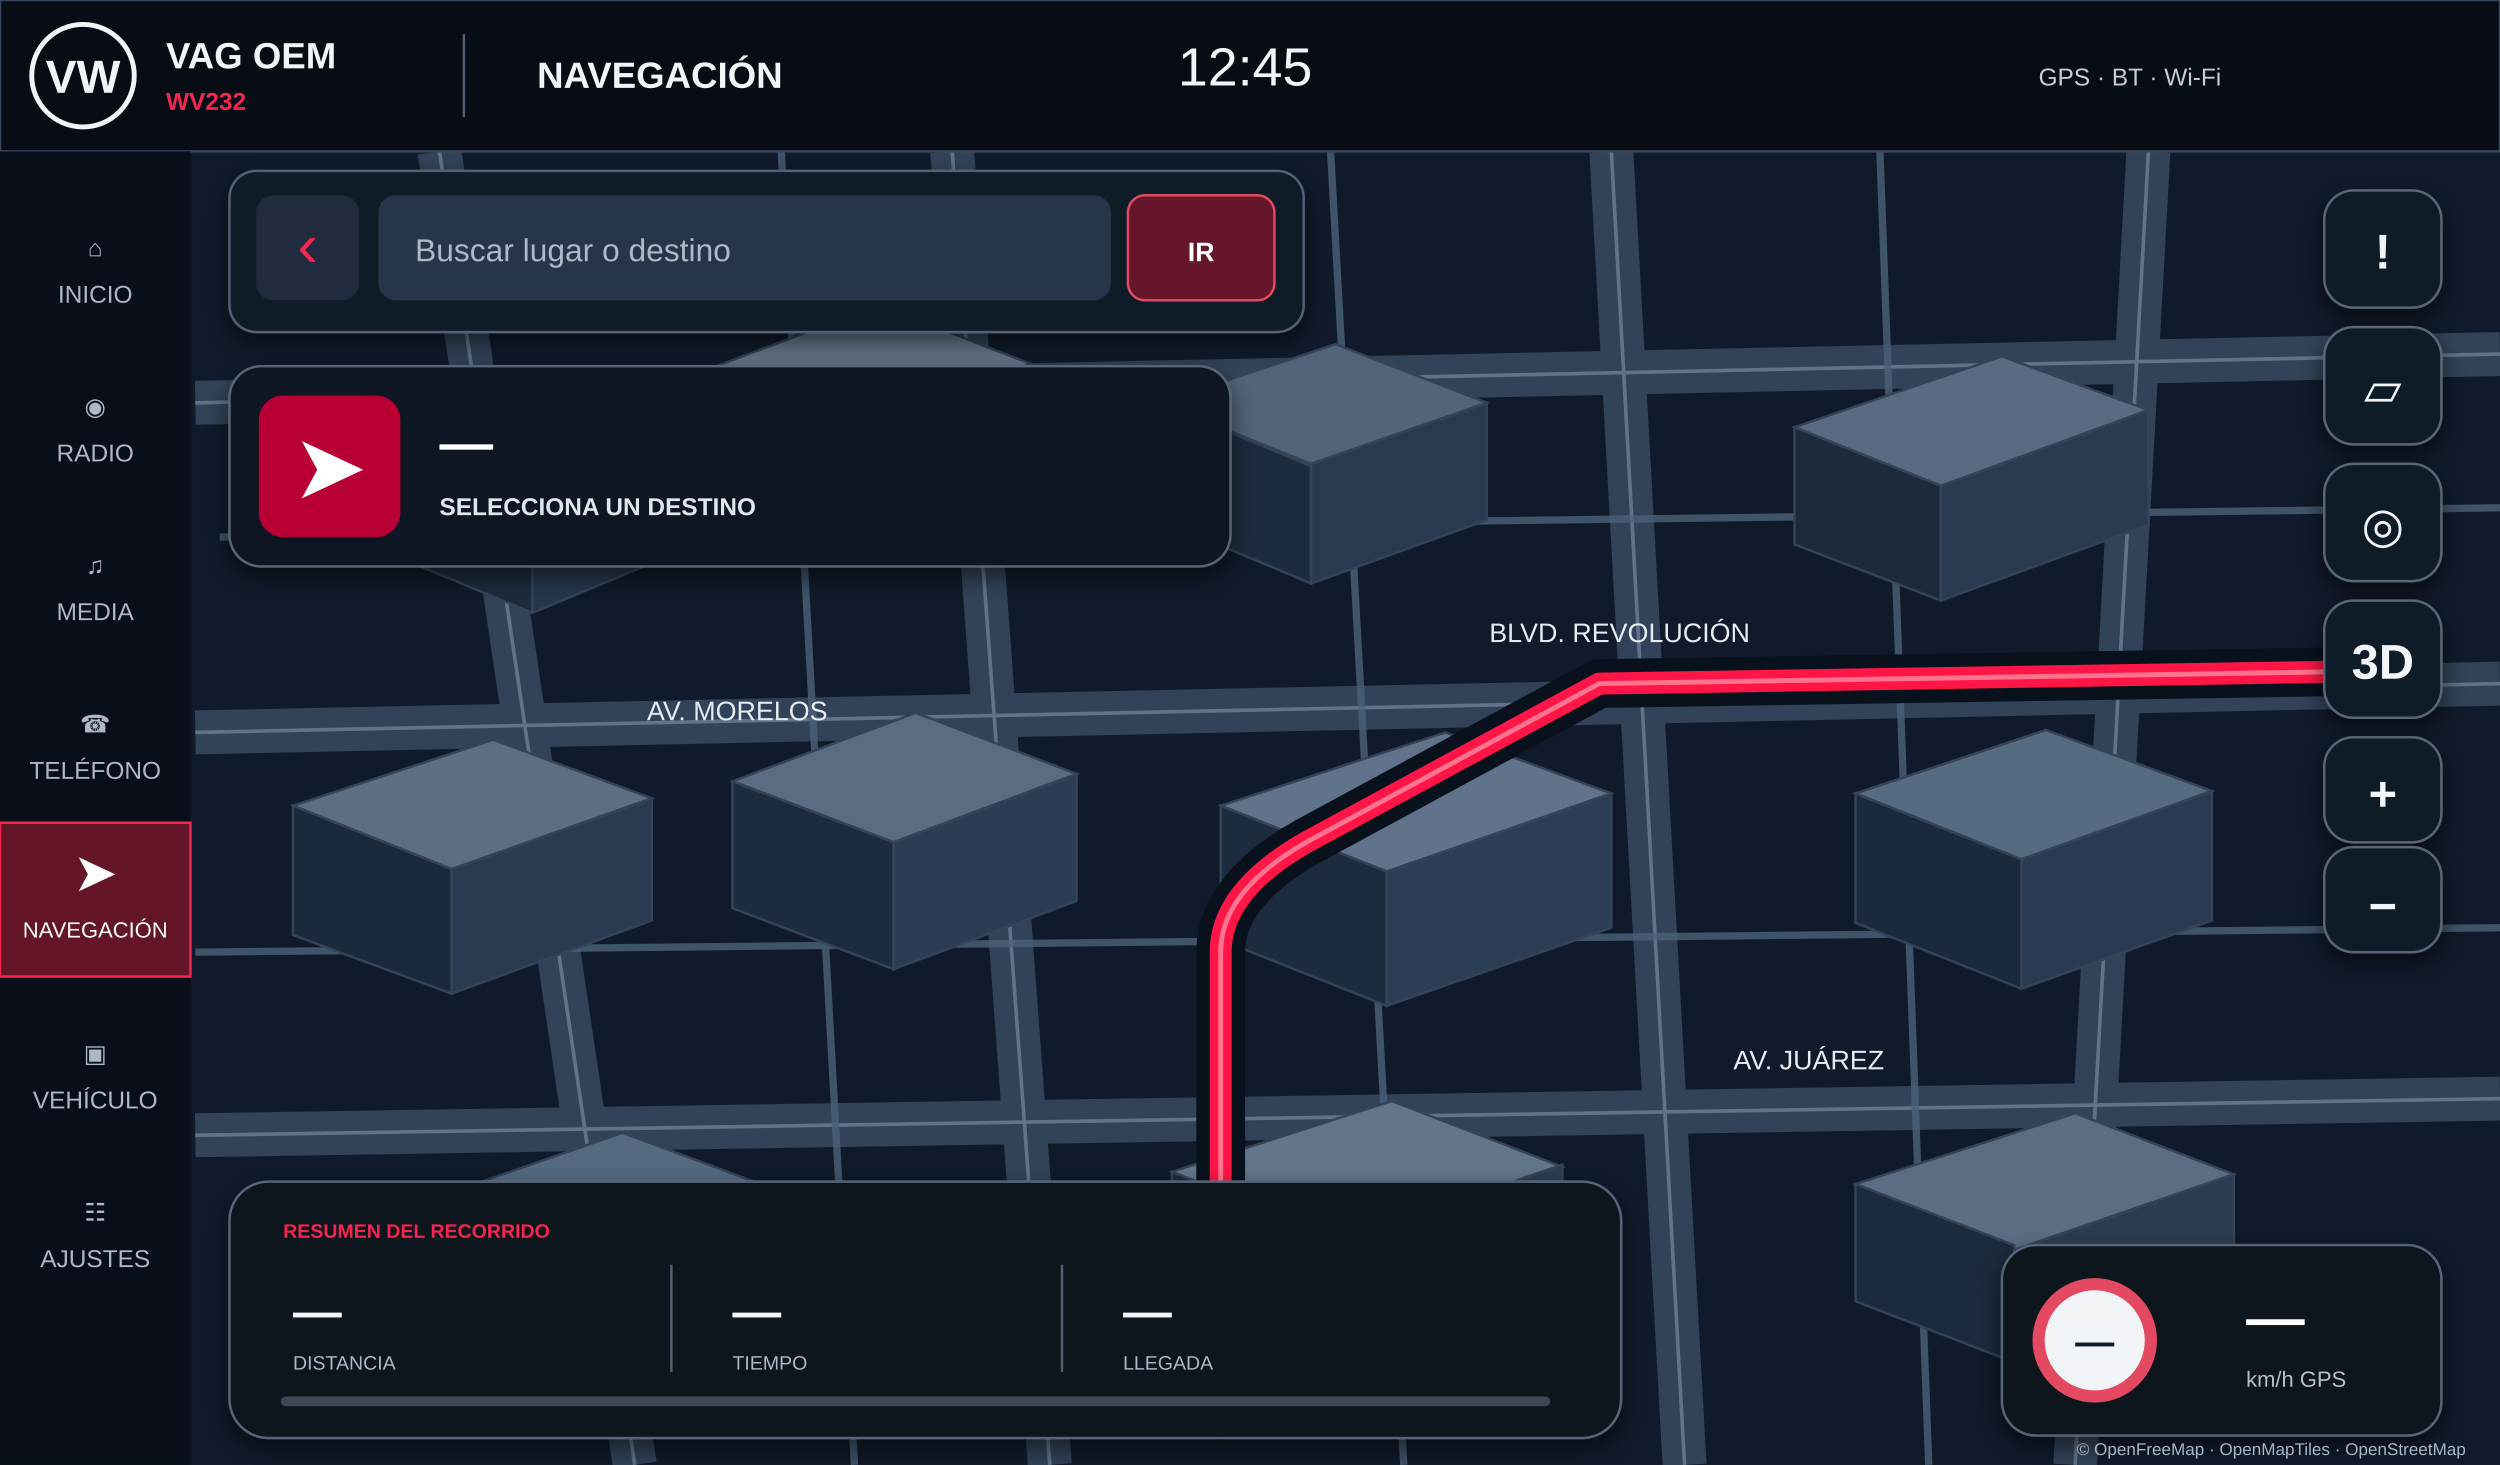
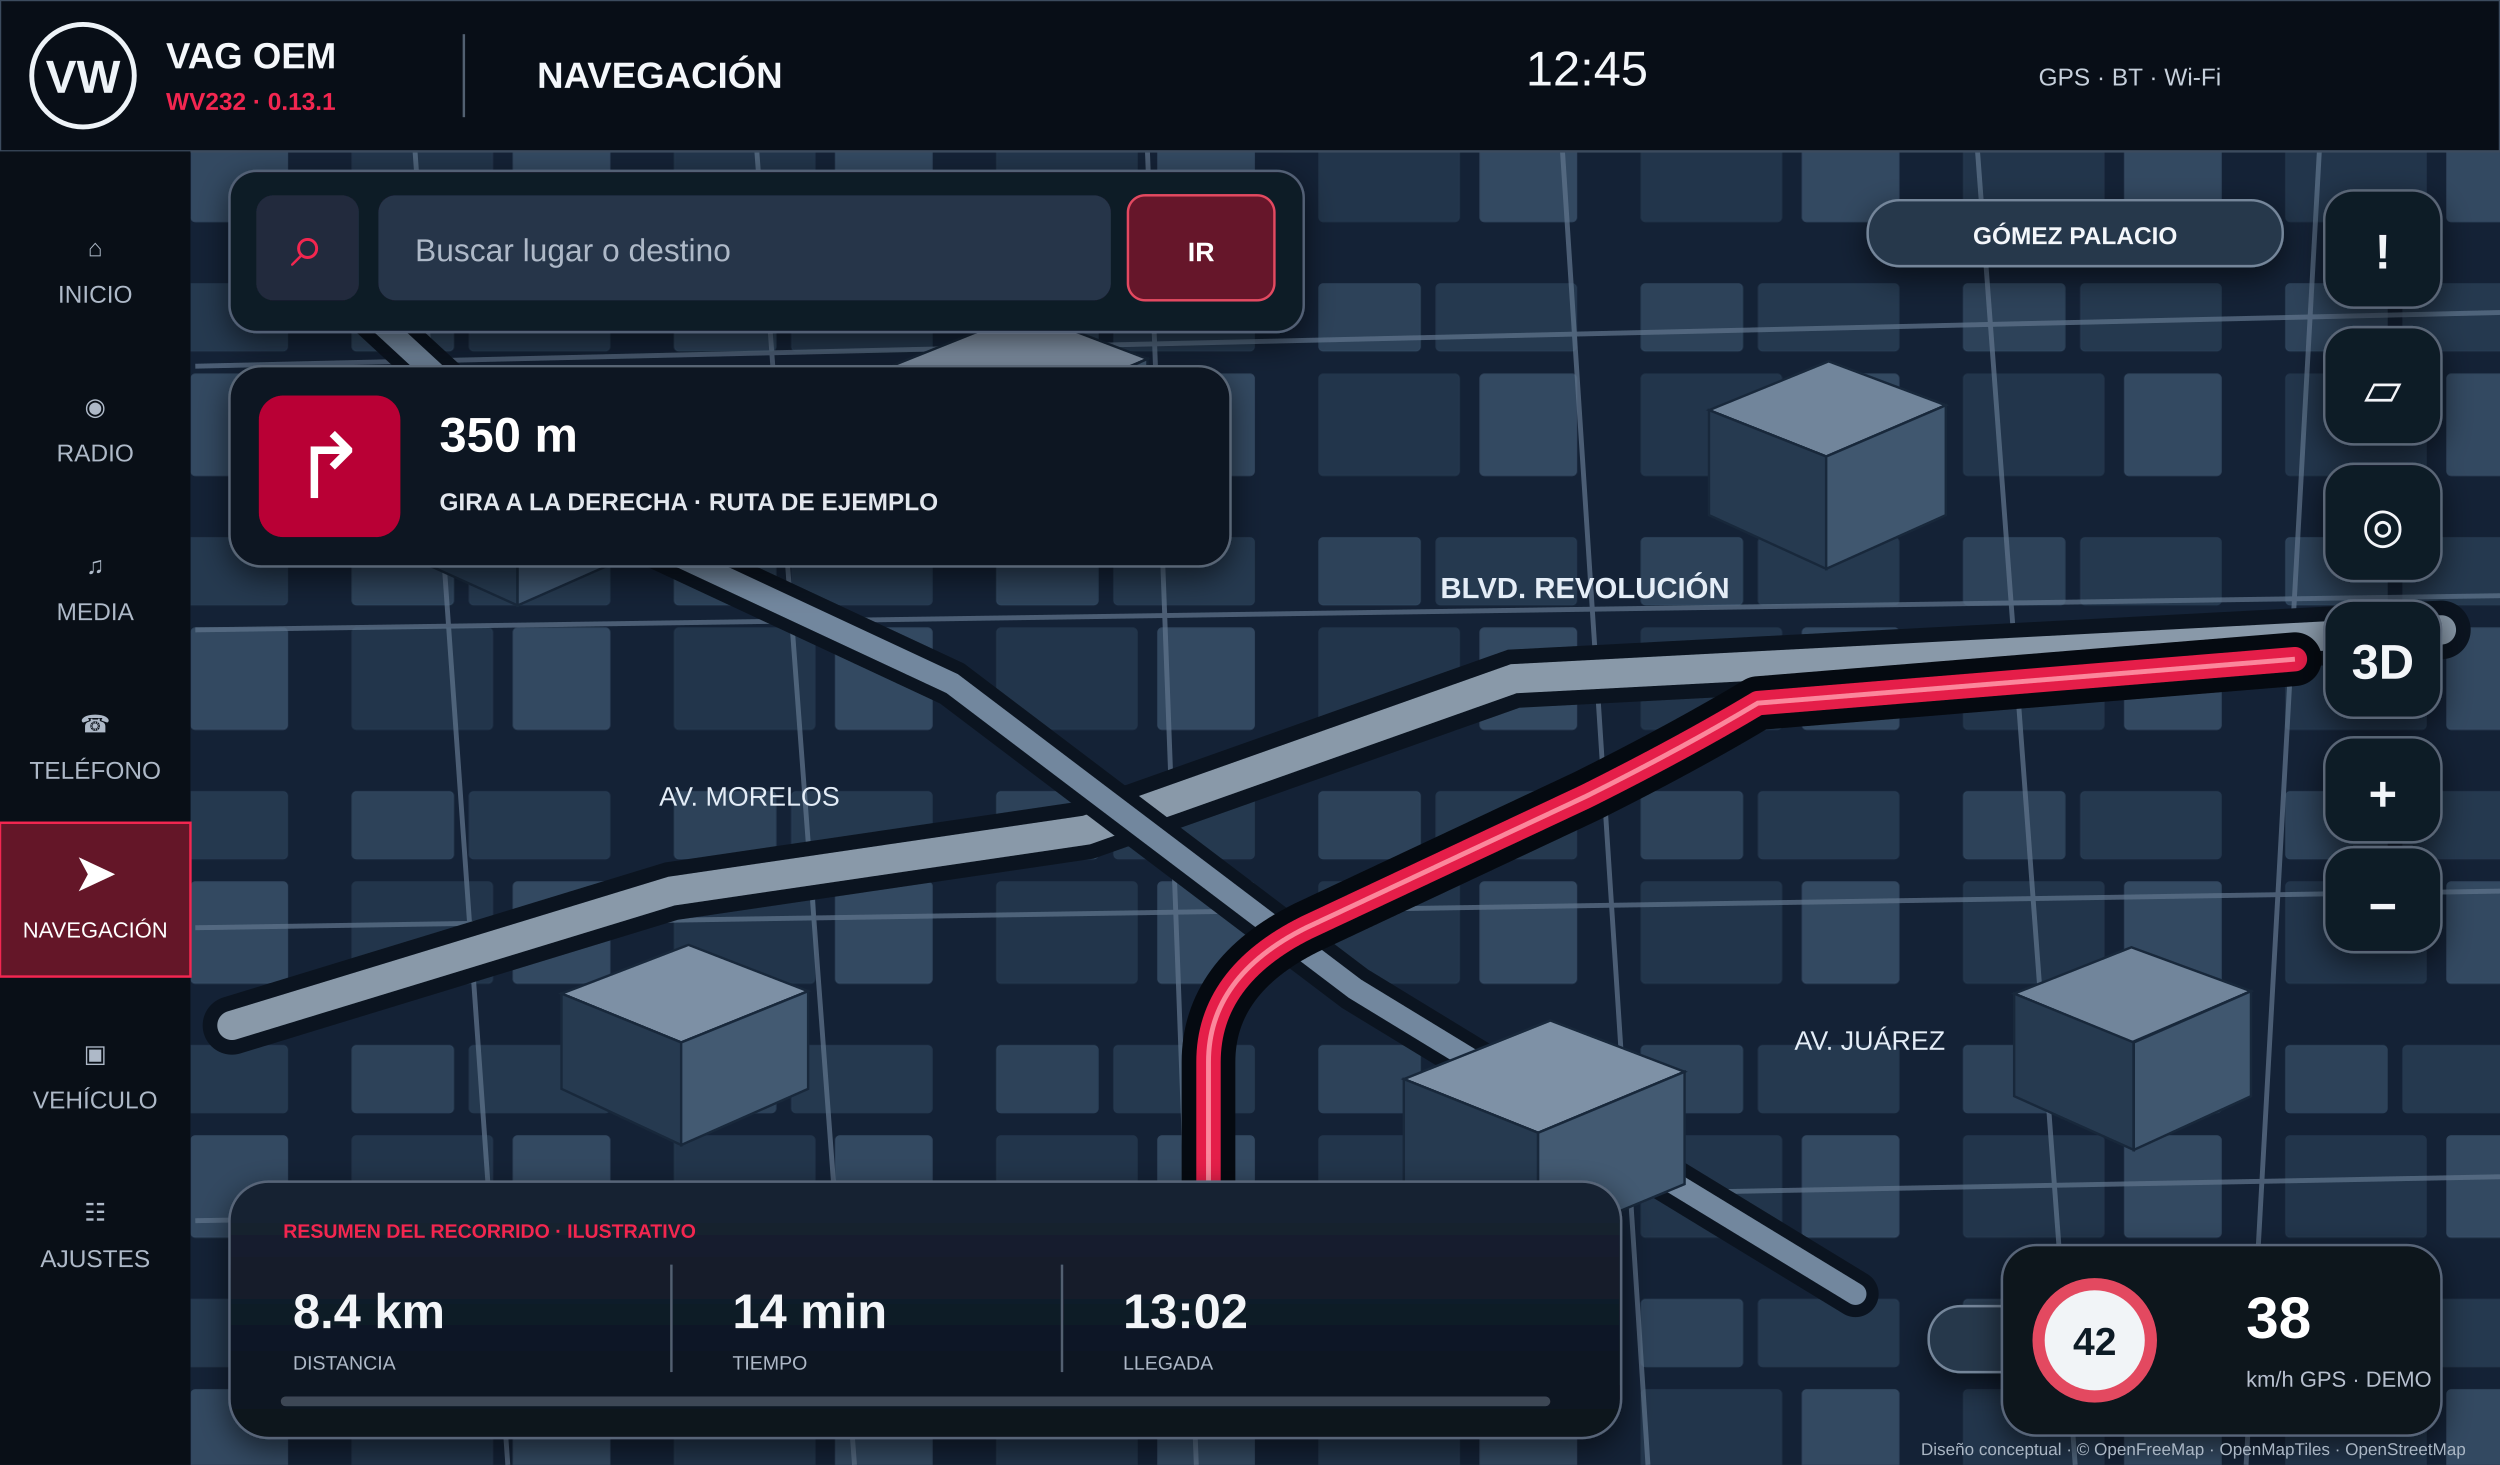
<svg xmlns="http://www.w3.org/2000/svg" width="1024" height="600" viewBox="0 0 1024 600">
  <defs>
-     <linearGradient id="night" x2="0" y2="1">
-       <stop stop-color="#1a2637" />
-       <stop offset="1" stop-color="#080e19" />
+     <linearGradient id="bg" x2="0" y2="1">
+       <stop stop-color="#18283a" />
+       <stop offset="1" stop-color="#080f19" />
    </linearGradient>
-     <linearGradient id="glass" x2="0" y2="1">
-       <stop stop-color="#111a28" />
-       <stop offset="1" stop-color="#080d16" />
+     <linearGradient id="panel" x2="0" y2="1">
+       <stop stop-color="#172333" />
+       <stop offset="1" stop-color="#0b121d" />
    </linearGradient>
    <filter id="shadow" x="-30%" y="-30%" width="160%" height="160%">
-       <feDropShadow dx="0" dy="4" stdDeviation="5" flood-color="#000" flood-opacity=".55" />
+       <feDropShadow dx="0" dy="4" stdDeviation="6" flood-color="#000" flood-opacity=".55" />
    </filter>
+     <pattern id="blocks" width="132" height="104" patternUnits="userSpaceOnUse">
+       <rect x="12" y="12" width="42" height="28" rx="2" fill="#334a62" />
+       <rect x="60" y="12" width="58" height="28" rx="2" fill="#293e55" />
+       <rect x="12" y="49" width="58" height="42" rx="2" fill="#263a50" />
+       <rect x="78" y="49" width="40" height="42" rx="2" fill="#3b526b" />
+     </pattern>
  </defs>
-   <rect width="1024" height="600" fill="url(#night)" />
-   <rect x="0" y="62" width="1024" height="538" fill="#101a2a" />
-   <g fill="none" stroke="#33445a" stroke-width="18" opacity=".95">
-     <path d="M80 165L1024 145M80 300L1024 280M80 465L1024 450M180 62L260 600M390 62L430 600M660 62L690 600M880 62L850 600" />
-     <path d="M80 165L1024 145M80 300L1024 280M80 465L1024 450M180 62L260 600M390 62L430 600M660 62L690 600M880 62L850 600" stroke="#65778e" stroke-width="1.5" />
+   <rect width="1024" height="600" fill="url(#bg)" />
+   <rect y="62" width="1024" height="538" fill="#142236" />
+   <rect x="78" y="62" width="946" height="538" fill="url(#blocks)" opacity=".8" />
+   <g fill="none" stroke="#60758c" stroke-width="2" opacity=".72">
+     <path d="M80 150L1024 128M80 258L1024 244M80 380L1024 365M80 500L1024 482" />
+     <path d="M170 62L208 600M310 62L350 600M470 62L490 600M640 62L675 600M810 62L850 600M950 62L920 600" />
  </g>
-   <g fill="none" stroke="#4b6179" stroke-width="3" opacity=".8">
-     <path d="M90 220L1024 208M80 390L1024 380M320 62L350 600M545 62L575 600M770 62L790 600" />
+   <g fill="none" stroke-linecap="round">
+     <path d="M95 420L275 365L445 340L620 278L1000 258" stroke="#0b1420" stroke-width="24" />
+     <path d="M95 420L275 365L445 340L620 278L1000 258" stroke="#8999a9" stroke-width="12" />
+     <path d="M110 90L240 210L390 280L555 405L760 530" stroke="#0b1420" stroke-width="19" />
+     <path d="M110 90L240 210L390 280L555 405L760 530" stroke="#72879e" stroke-width="9" />
  </g>
-   <g stroke="#344357" stroke-width="1">
-     <g>
-       <path d="M160 185l70-25 58 22-70 27z" fill="#53647a" />
-       <path d="M160 185v42l58 24v-42z" fill="#1d2b3d" />
-       <path d="M218 209v42l70-29v-40z" fill="#26364b" />
+   <path d="M495 560L495 435Q495 400 535 380L650 326Q690 306 720 288L940 270" fill="none" stroke="#050a11" stroke-width="22" stroke-linecap="round" stroke-linejoin="round" />
+   <path d="M495 560L495 435Q495 400 535 380L650 326Q690 306 720 288L940 270" fill="none" stroke="#e51e49" stroke-width="10" stroke-linecap="round" stroke-linejoin="round" />
+   <path d="M495 560L495 435Q495 400 535 380L650 326Q690 306 720 288L940 270" fill="none" stroke="#ff9aaa" stroke-width="2" opacity=".85" />
+   <g stroke="#18283b" stroke-width="1">
+     <g transform="translate(170 176)">
+       <path d="M0 16l43-17 42 16-43 18z" fill="#71849a" />
+       <path d="M0 16v37l42 19V35z" fill="#263a50" />
+       <path d="M42 35v37l43-19V15z" fill="#3c526a" />
    </g>
-     <g>
-       <path d="M280 155l80-30 62 24-80 32z" fill="#66758a" />
-       <path d="M280 155v48l62 26v-48z" fill="#202e42" />
-       <path d="M342 181v48l80-32v-48z" fill="#2c3e55" />
+     <g transform="translate(365 130)">
+       <path d="M0 20l55-22 50 19-55 23z" fill="#8293a7" />
+       <path d="M0 20v42l50 22V42z" fill="#263a50" />
+       <path d="M50 42v42l55-23V17z" fill="#435b73" />
    </g>
-     <g>
-       <path d="M475 165l72-24 62 24-72 25z" fill="#52647a" />
-       <path d="M475 165v48l62 26v-48z" fill="#1d2b3e" />
-       <path d="M537 190v49l72-26v-48z" fill="#293a50" />
+     <g transform="translate(700 150)">
+       <path d="M0 18l49-20 48 18-49 21z" fill="#71859b" />
+       <path d="M0 18v43l48 22V37z" fill="#263a50" />
+       <path d="M48 37v46l49-22V16z" fill="#40576f" />
    </g>
-     <g>
-       <path d="M735 175l85-29 60 22-85 31z" fill="#586b83" />
-       <path d="M735 175v48l60 23v-47z" fill="#1d2a3b" />
-       <path d="M795 199v47l85-31v-47z" fill="#2a3b51" />
+     <g transform="translate(230 390)">
+       <path d="M0 17l52-20 49 19-52 21z" fill="#7d90a5" />
+       <path d="M0 17v39l49 23V37z" fill="#263a50" />
+       <path d="M49 37v42l52-23V16z" fill="#435a72" />
    </g>
-     <g>
-       <path d="M120 330l82-27 65 24-82 29z" fill="#5c6e83" />
-       <path d="M120 330v53l65 24v-51z" fill="#1a293b" />
-       <path d="M185 356v51l82-30v-50z" fill="#2a3b51" />
+     <g transform="translate(575 425)">
+       <path d="M0 17l60-24 55 21-60 25z" fill="#7e91a6" />
+       <path d="M0 17v43l55 25V39z" fill="#263a50" />
+       <path d="M55 39v46l60-25V14z" fill="#435a72" />
    </g>
-     <g>
-       <path d="M300 320l75-28 66 25-75 28z" fill="#5a6c82" />
-       <path d="M300 320v52l66 25v-52z" fill="#1c2b3d" />
-       <path d="M366 345v52l75-28v-52z" fill="#2b3d54" />
-     </g>
-     <g>
-       <path d="M500 330l92-30 68 25-92 32z" fill="#61738a" />
-       <path d="M500 330v55l68 27v-55z" fill="#1c2b3e" />
-       <path d="M568 357v55l92-32v-55z" fill="#2c3e55" />
-     </g>
-     <g>
-       <path d="M760 325l78-26 68 25-78 28z" fill="#566a81" />
-       <path d="M760 325v53l68 27v-53z" fill="#1a293b" />
-       <path d="M828 352v53l78-28v-53z" fill="#293b52" />
-     </g>
-     <g>
-       <path d="M180 490l75-26 62 23-75 27z" fill="#556981" />
-       <path d="M180 490v43l62 24v-43z" fill="#1a293b" />
-       <path d="M242 514v43l75-27v-43z" fill="#2a3b51" />
-     </g>
-     <g>
-       <path d="M480 480l90-29 70 27-90 30z" fill="#63758b" />
-       <path d="M480 480v52l70 27v-52z" fill="#1c2a3d" />
-       <path d="M550 508v51l90-30v-52z" fill="#2b3d54" />
-     </g>
-     <g>
-       <path d="M760 485l90-29 65 25-90 31z" fill="#5b6d83" />
-       <path d="M760 485v48l65 25v-48z" fill="#1c2a3d" />
-       <path d="M825 512v46l90-31v-46z" fill="#2b3c52" />
+     <g transform="translate(825 390)">
+       <path d="M0 17l48-19 49 18-49 21z" fill="#71859b" />
+       <path d="M0 17v42l49 22V37z" fill="#263a50" />
+       <path d="M49 37v44l48-22V16z" fill="#40576f" />
    </g>
  </g>
-   <path d="M500 580L500 390Q500 365 535 345L655 280L965 275" fill="none" stroke="#09111d" stroke-width="20" stroke-linecap="round" stroke-linejoin="round" />
-   <path d="M500 580L500 390Q500 365 535 345L655 280L965 275" fill="none" stroke="#ff1647" stroke-width="9" stroke-linecap="round" stroke-linejoin="round" />
-   <path d="M500 580L500 390Q500 365 535 345L655 280L965 275" fill="none" stroke="#ff8ba0" stroke-width="2" opacity=".8" />
-   <path d="M500 520l-20 28h40z" fill="#f20d3b" stroke="#fff" stroke-width="3" />
-   <g font-family="Arial,Helvetica,sans-serif" fill="#e8edf4" font-size="11">
-     <text x="610" y="263">BLVD. REVOLUCIÓN</text>
-     <text x="265" y="295">AV. MORELOS</text>
-     <text x="710" y="438">AV. JUÁREZ</text>
+   <g font-family="Arial" fill="#e4edf7">
+     <text x="590" y="245" font-size="12" font-weight="bold">BLVD. REVOLUCIÓN</text>
+     <text x="270" y="330" font-size="11">AV. MORELOS</text>
+     <text x="735" y="430" font-size="11">AV. JUÁREZ</text>
  </g>
-   <rect width="1024" height="62" fill="#080d15" stroke="#39475a" />
-   <circle cx="34" cy="31" r="21" fill="none" stroke="#f2f5f8" stroke-width="2" />
-   <text x="34" y="38" text-anchor="middle" fill="#f2f5f8" font-family="Arial" font-size="19" font-weight="bold">VW</text>
-   <text x="68" y="28" fill="#f2f5f8" font-family="Arial" font-size="15" font-weight="bold">VAG OEM</text>
-   <text x="68" y="45" fill="#f32650" font-family="Arial" font-size="10" font-weight="bold">WV232</text>
+   <g font-family="Arial" font-size="10" font-weight="bold" filter="url(#shadow)">
+     <rect x="110" y="82" width="142" height="27" rx="13" fill="#26384c" stroke="#75869a" />
+     <text x="181" y="100" fill="#f4f7fb" text-anchor="middle">TORREÓN</text>
+     <rect x="765" y="82" width="170" height="27" rx="13" fill="#26384c" stroke="#75869a" />
+     <text x="850" y="100" fill="#f4f7fb" text-anchor="middle">GÓMEZ PALACIO</text>
+     <rect x="790" y="535" width="100" height="27" rx="13" fill="#26384c" stroke="#75869a" />
+     <text x="840" y="553" fill="#f4f7fb" text-anchor="middle">LERDO</text>
+   </g>
+   <g transform="translate(495 560)" filter="url(#shadow)">
+     <circle r="18" fill="#0a1420" stroke="#fff" stroke-width="2" />
+     <path d="M0 -13L8 9L0 5L-8 9Z" fill="#e92850" stroke="#fff" stroke-width="1.3" />
+   </g>
+   <rect width="1024" height="62" fill="#080e17" stroke="#3c4b5e" />
+   <circle cx="34" cy="31" r="21" fill="none" stroke="#eef3f8" stroke-width="2" />
+   <text x="34" y="38" text-anchor="middle" fill="#eef3f8" font-family="Arial" font-size="19" font-weight="bold">VW</text>
+   <text x="68" y="28" fill="#f4f7fb" font-family="Arial" font-size="15" font-weight="bold">VAG OEM</text>
+   <text x="68" y="45" fill="#f32650" font-family="Arial" font-size="10" font-weight="bold">WV232 · 0.13.1</text>
  <path d="M190 14V48" stroke="#526071" />
-   <text x="220" y="36" fill="#f2f5f8" font-family="Arial" font-size="15" font-weight="bold">NAVEGACIÓN</text>
-   <text x="510" y="35" fill="#f2f5f8" font-family="Arial" font-size="22" text-anchor="middle">12:45</text>
+   <text x="220" y="36" fill="#f4f7fb" font-family="Arial" font-size="15" font-weight="bold">NAVEGACIÓN</text>
+   <text x="650" y="35" fill="#f4f7fb" font-family="Arial" font-size="20" text-anchor="middle">12:45</text>
  <text x="835" y="35" fill="#c6d0dc" font-family="Arial" font-size="10">GPS  ·  BT  ·  Wi-Fi</text>
-   <rect x="0" y="62" width="78" height="538" fill="#080e17" opacity=".96" />
+   <rect x="0" y="62" width="78" height="538" fill="#080e17" opacity=".97" />
  <g font-family="Arial" font-size="10" text-anchor="middle" fill="#aeb9c8">
    <text x="39" y="105">⌂</text>
    <text x="39" y="124">INICIO</text>
    <text x="39" y="170">◉</text>
    <text x="39" y="189">RADIO</text>
    <text x="39" y="235">♫</text>
    <text x="39" y="254">MEDIA</text>
    <text x="39" y="300">☎</text>
    <text x="39" y="319">TELÉFONO</text>
  </g>
  <rect x="0" y="337" width="78" height="63" fill="#641628" stroke="#f32650" />
  <text x="39" y="365" text-anchor="middle" fill="#fff" font-family="Arial" font-size="22">➤</text>
  <text x="39" y="384" text-anchor="middle" fill="#fff" font-family="Arial" font-size="9">NAVEGACIÓN</text>
  <g fill="#aeb9c8" font-family="Arial" font-size="10" text-anchor="middle">
    <text x="39" y="435">▣</text>
    <text x="39" y="454">VEHÍCULO</text>
    <text x="39" y="500">☷</text>
    <text x="39" y="519">AJUSTES</text>
  </g>
  <g filter="url(#shadow)">
    <rect x="94" y="70" width="440" height="66" rx="11" fill="#111a28" stroke="#526174" />
    <rect x="105" y="80" width="42" height="43" rx="7" fill="#202c3d" />
-     <text x="126" y="109" text-anchor="middle" fill="#f32650" font-family="Arial" font-size="25">‹</text>
+     <text x="126" y="109" text-anchor="middle" fill="#f32650" font-family="Arial" font-size="25">⌕</text>
    <rect x="155" y="80" width="300" height="43" rx="7" fill="#263448" />
    <text x="170" y="107" fill="#aeb9c8" font-family="Arial" font-size="13">Buscar lugar o destino</text>
    <rect x="462" y="80" width="60" height="43" rx="7" fill="#66152a" stroke="#e34a60" />
    <text x="492" y="107" text-anchor="middle" fill="#fff" font-family="Arial" font-size="11" font-weight="bold">IR</text>
  </g>
  <g filter="url(#shadow)">
    <rect x="94" y="150" width="410" height="82" rx="13" fill="#0d1420" stroke="#596574" />
    <rect x="106" y="162" width="58" height="58" rx="10" fill="#b90035" />
-     <text x="135" y="204" text-anchor="middle" fill="#fff" font-family="Arial" font-size="37">➤</text>
-     <text x="180" y="189" fill="#fff" font-family="Arial" font-size="22" font-weight="bold">—</text>
-     <text x="180" y="211" fill="#e2e7ee" font-family="Arial" font-size="10" font-weight="bold">SELECCIONA UN DESTINO</text>
+     <text x="135" y="204" text-anchor="middle" fill="#fff" font-family="Arial" font-size="37">↱</text>
+     <text x="180" y="185" fill="#fff" font-family="Arial" font-size="20" font-weight="bold">350 m</text>
+     <text x="180" y="209" fill="#e2e7ee" font-family="Arial" font-size="10" font-weight="bold">GIRA A LA DERECHA · RUTA DE EJEMPLO</text>
  </g>
  <g filter="url(#shadow)" font-family="Arial" font-weight="bold" text-anchor="middle">
    <g fill="#111a28" stroke="#5a6676">
      <rect x="952" y="78" width="48" height="48" rx="12" />
      <rect x="952" y="134" width="48" height="48" rx="12" />
      <rect x="952" y="190" width="48" height="48" rx="12" />
      <rect x="952" y="246" width="48" height="48" rx="12" />
      <rect x="952" y="302" width="48" height="43" rx="12" />
      <rect x="952" y="347" width="48" height="43" rx="12" />
    </g>
    <g fill="#f2f5f8" font-size="20">
      <text x="976" y="110">!</text>
      <text x="976" y="166">▱</text>
      <text x="976" y="222">◎</text>
      <text x="976" y="278">3D</text>
      <text x="976" y="332">+</text>
      <text x="976" y="378">−</text>
    </g>
  </g>
  <g filter="url(#shadow)">
-     <rect x="94" y="484" width="570" height="105" rx="16" fill="#0c121d" stroke="#586578" />
-     <text x="116" y="507" fill="#f32650" font-family="Arial" font-size="8" font-weight="bold">RESUMEN DEL RECORRIDO</text>
+     <rect x="94" y="484" width="570" height="105" rx="16" fill="url(#panel)" stroke="#586578" />
+     <text x="116" y="507" fill="#f32650" font-family="Arial" font-size="8" font-weight="bold">RESUMEN DEL RECORRIDO · ILUSTRATIVO</text>
    <g font-family="Arial" fill="#f2f5f8">
-       <text x="120" y="544" font-size="20" font-weight="bold">—</text>
+       <text x="120" y="544" font-size="20" font-weight="bold">8.4 km</text>
      <text x="120" y="561" font-size="8" fill="#aeb9c8">DISTANCIA</text>
      <path d="M275 518V562M435 518V562" stroke="#536071" />
-       <text x="300" y="544" font-size="20" font-weight="bold">—</text>
+       <text x="300" y="544" font-size="20" font-weight="bold">14 min</text>
      <text x="300" y="561" font-size="8" fill="#aeb9c8">TIEMPO</text>
-       <text x="460" y="544" font-size="20" font-weight="bold">—</text>
+       <text x="460" y="544" font-size="20" font-weight="bold">13:02</text>
      <text x="460" y="561" font-size="8" fill="#aeb9c8">LLEGADA</text>
    </g>
    <rect x="115" y="572" width="520" height="4" rx="2" fill="#3c4654" />
  </g>
  <g filter="url(#shadow)">
    <rect x="820" y="510" width="180" height="78" rx="14" fill="#0c121d" stroke="#586578" />
    <circle cx="858" cy="549" r="23" fill="#f1f4f7" stroke="#e34a60" stroke-width="5" />
-     <text x="858" y="555" text-anchor="middle" fill="#111a28" font-family="Arial" font-size="16" font-weight="bold">—</text>
-     <text x="920" y="548" fill="#fff" font-family="Arial" font-size="24" font-weight="bold">—</text>
-     <text x="920" y="568" fill="#b7c1ce" font-family="Arial" font-size="9">km/h GPS</text>
+     <text x="858" y="555" text-anchor="middle" fill="#111a28" font-family="Arial" font-size="16" font-weight="bold">42</text>
+     <text x="920" y="548" fill="#fff" font-family="Arial" font-size="24" font-weight="bold">38</text>
+     <text x="920" y="568" fill="#b7c1ce" font-family="Arial" font-size="9">km/h GPS · DEMO</text>
  </g>
-   <text x="1010" y="596" text-anchor="end" fill="#aab6c4" font-family="Arial" font-size="7">© OpenFreeMap · OpenMapTiles · OpenStreetMap</text>
+   <text x="1010" y="596" text-anchor="end" fill="#aab6c4" font-family="Arial" font-size="7">Diseño conceptual · © OpenFreeMap · OpenMapTiles · OpenStreetMap</text>
</svg>
